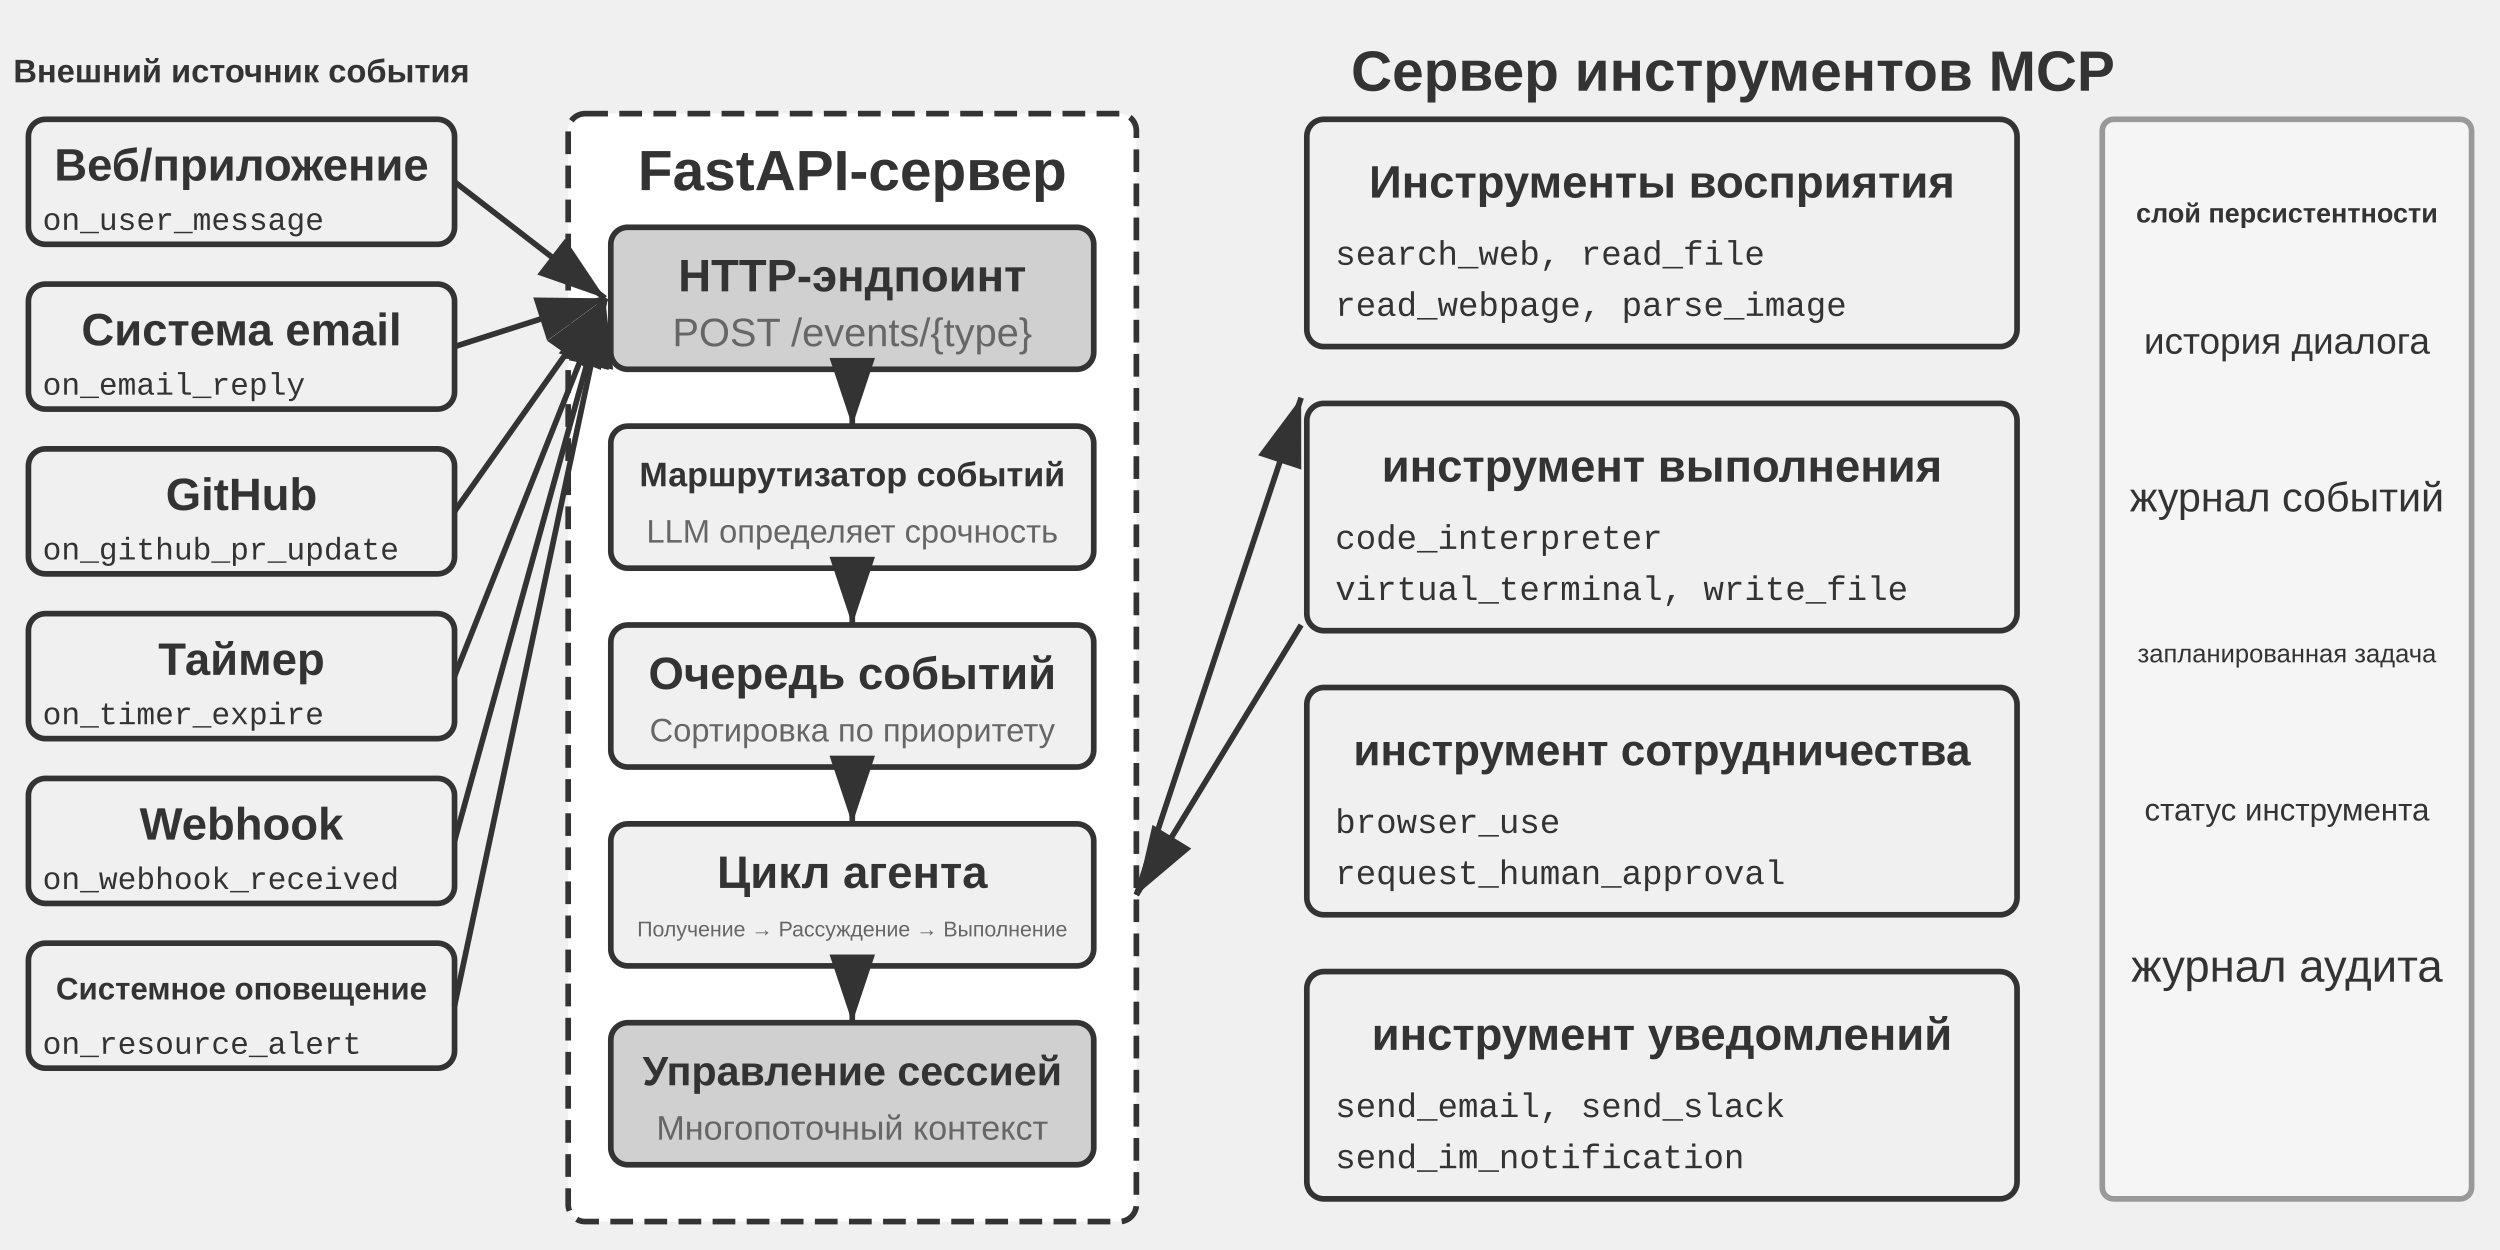
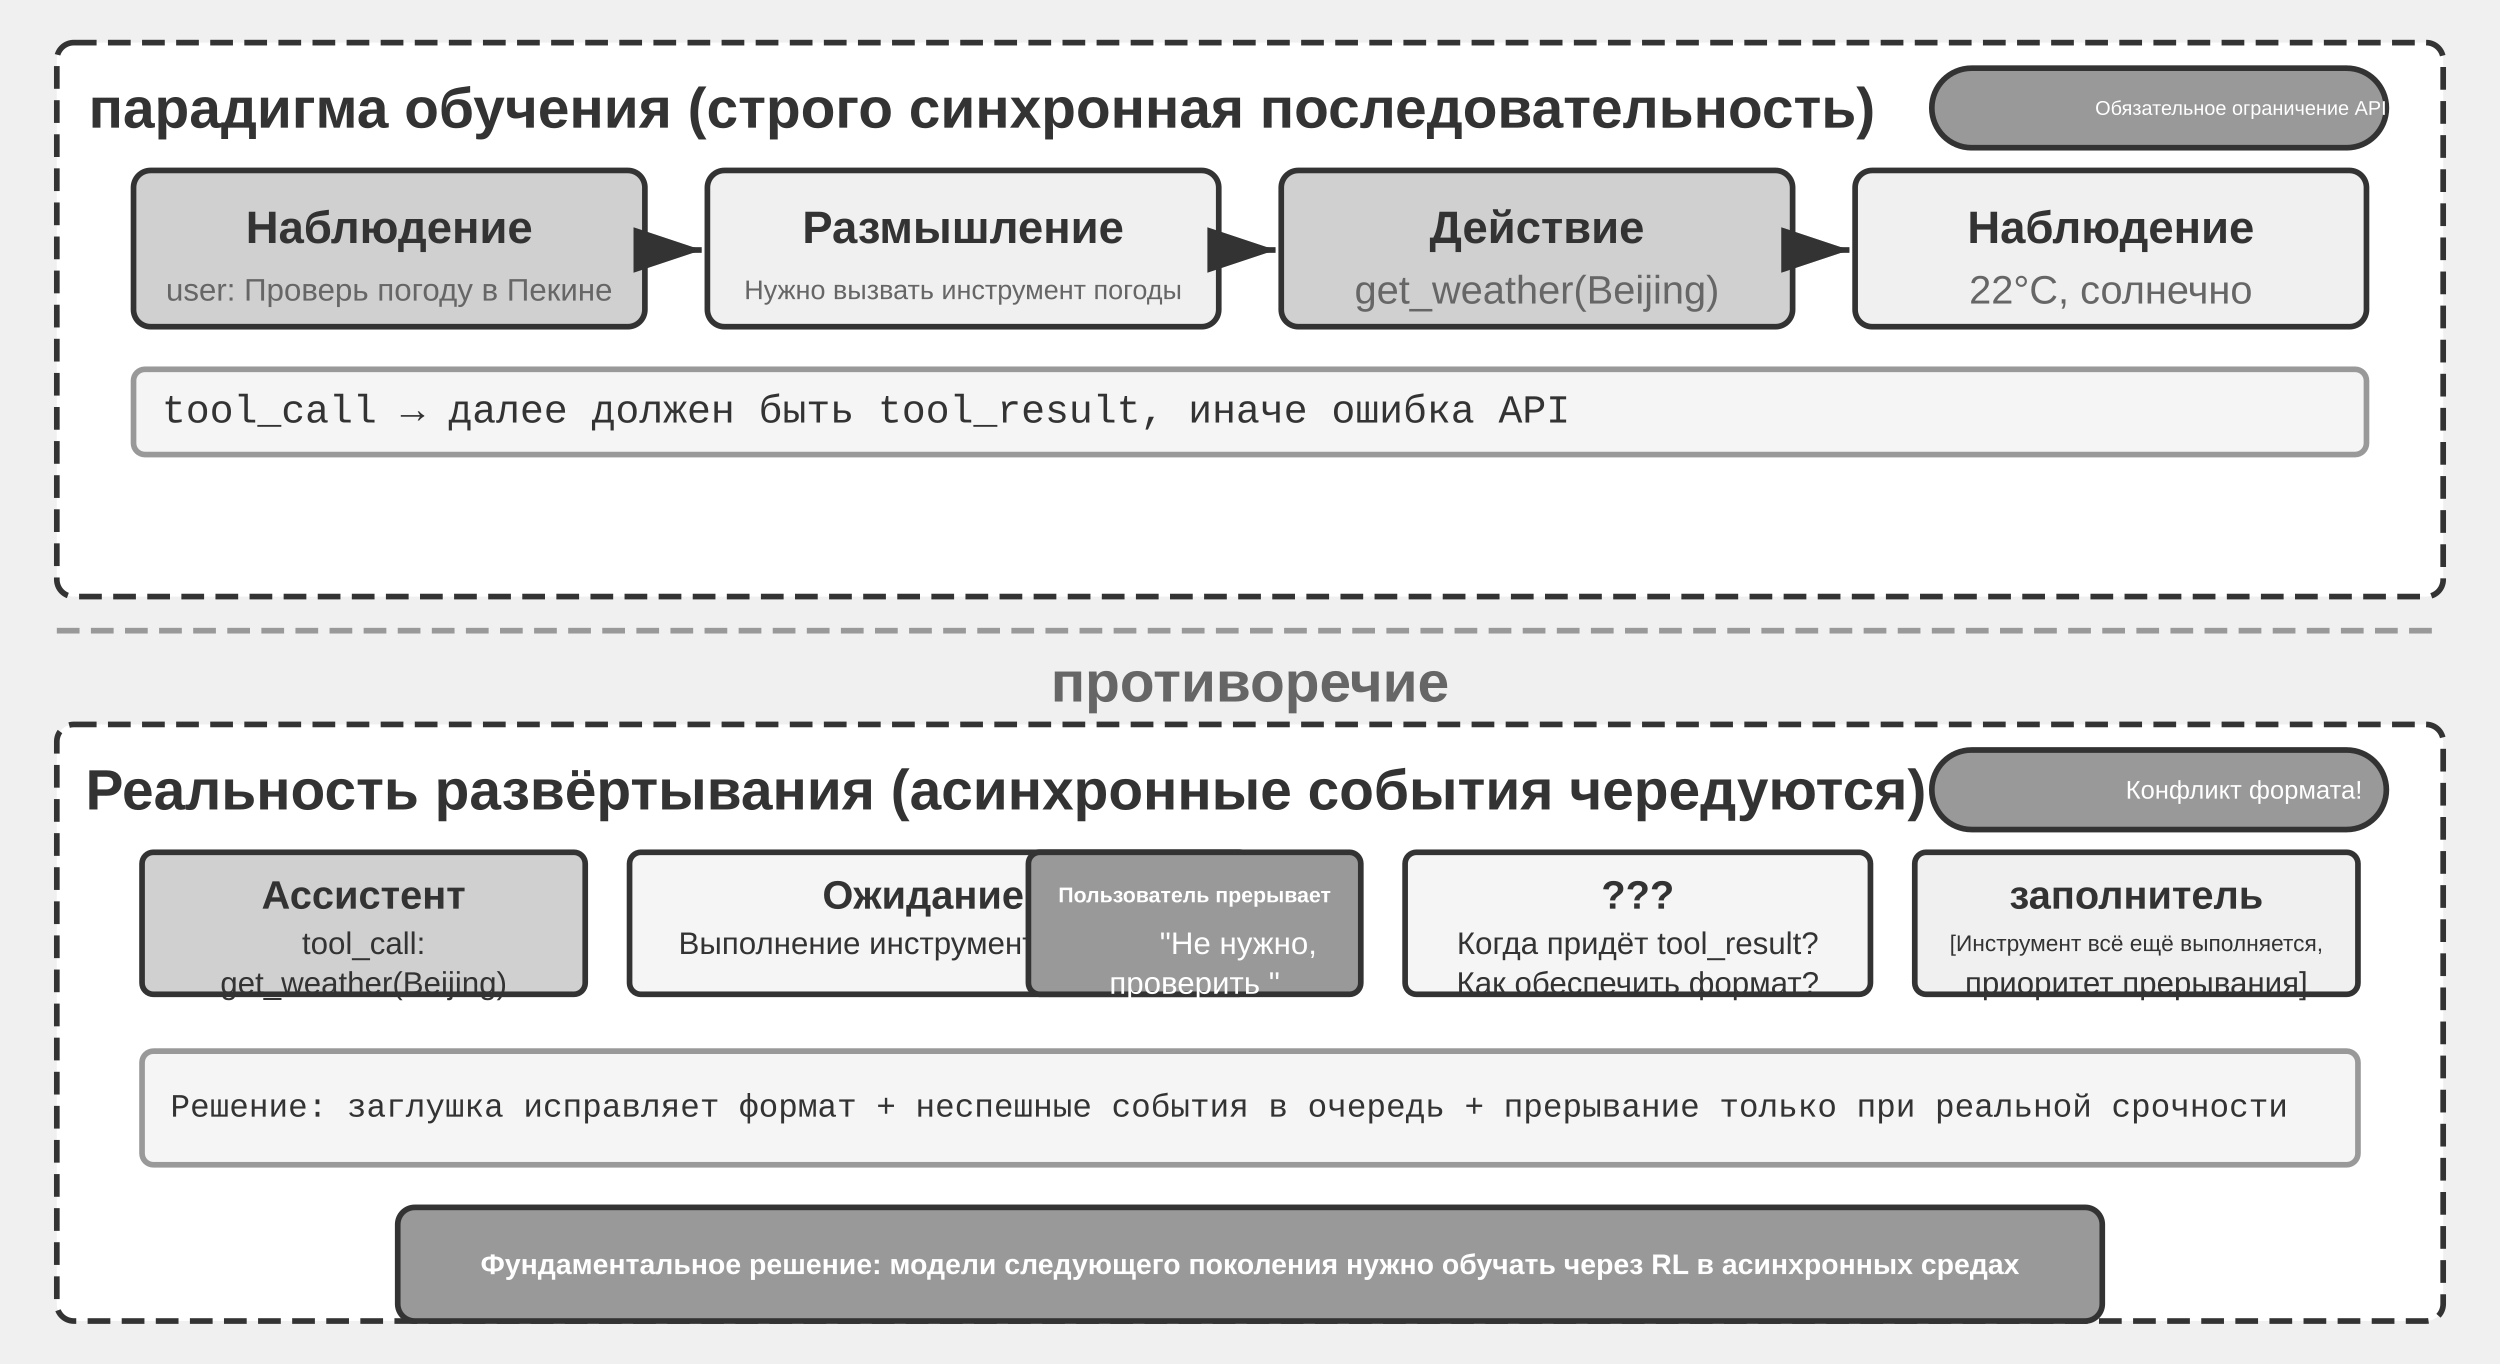
- <svg xmlns="http://www.w3.org/2000/svg" viewBox="0 40 880 440" width="880" height="440" style="background:#ffffff">
+ <svg xmlns="http://www.w3.org/2000/svg" viewBox="0 40 880 480" width="880" height="480" style="background:#ffffff">
  <defs>
    <marker id="ah" markerWidth="12" markerHeight="8" refX="12" refY="4" orient="auto">
      <polygon points="0 0, 12 4, 0 8" fill="#333333" />
    </marker>
    <marker id="ah-light" markerWidth="12" markerHeight="8" refX="12" refY="4" orient="auto">
      <polygon points="0 0, 12 4, 0 8" fill="#999999" />
    </marker>
  </defs>
-   <text x="85" y="65" font-family="Arial, 'Helvetica Neue', Helvetica, 'PingFang SC', 'Microsoft YaHei', sans-serif" font-size="11.5" fill="#333333" text-anchor="middle" dominant-baseline="central" font-weight="bold">Внешний источник события</text>
-   <rect x="10" y="82" width="150" height="44" rx="6" fill="#f0f0f0" stroke="#333333" stroke-width="2" />
-   <text x="85" y="98" font-family="Arial, 'Helvetica Neue', Helvetica, 'PingFang SC', 'Microsoft YaHei', sans-serif" font-size="16" fill="#333333" text-anchor="middle" dominant-baseline="central" font-weight="bold">Веб/приложение</text>
-   <text x="15" y="118" font-family="'Courier New', Courier, monospace" font-size="11" fill="#333333" text-anchor="start" dominant-baseline="central">on_user_message</text>
-   <rect x="10" y="140" width="150" height="44" rx="6" fill="#f0f0f0" stroke="#333333" stroke-width="2" />
-   <text x="85" y="156" font-family="Arial, 'Helvetica Neue', Helvetica, 'PingFang SC', 'Microsoft YaHei', sans-serif" font-size="16" fill="#333333" text-anchor="middle" dominant-baseline="central" font-weight="bold">Система email</text>
-   <text x="15" y="176" font-family="'Courier New', Courier, monospace" font-size="11" fill="#333333" text-anchor="start" dominant-baseline="central">on_email_reply</text>
-   <rect x="10" y="198" width="150" height="44" rx="6" fill="#f0f0f0" stroke="#333333" stroke-width="2" />
-   <text x="85" y="214" font-family="Arial, 'Helvetica Neue', Helvetica, 'PingFang SC', 'Microsoft YaHei', sans-serif" font-size="16" fill="#333333" text-anchor="middle" dominant-baseline="central" font-weight="bold">GitHub</text>
-   <text x="15" y="234" font-family="'Courier New', Courier, monospace" font-size="11" fill="#333333" text-anchor="start" dominant-baseline="central">on_github_pr_update</text>
-   <rect x="10" y="256" width="150" height="44" rx="6" fill="#f0f0f0" stroke="#333333" stroke-width="2" />
-   <text x="85" y="272" font-family="Arial, 'Helvetica Neue', Helvetica, 'PingFang SC', 'Microsoft YaHei', sans-serif" font-size="16" fill="#333333" text-anchor="middle" dominant-baseline="central" font-weight="bold">Таймер</text>
-   <text x="15" y="292" font-family="'Courier New', Courier, monospace" font-size="11" fill="#333333" text-anchor="start" dominant-baseline="central">on_timer_expire</text>
-   <rect x="10" y="314" width="150" height="44" rx="6" fill="#f0f0f0" stroke="#333333" stroke-width="2" />
-   <text x="85" y="330" font-family="Arial, 'Helvetica Neue', Helvetica, 'PingFang SC', 'Microsoft YaHei', sans-serif" font-size="16" fill="#333333" text-anchor="middle" dominant-baseline="central" font-weight="bold">Webhook</text>
-   <text x="15" y="350" font-family="'Courier New', Courier, monospace" font-size="11" fill="#333333" text-anchor="start" dominant-baseline="central">on_webhook_received</text>
-   <rect x="10" y="372" width="150" height="44" rx="6" fill="#f0f0f0" stroke="#333333" stroke-width="2" />
-   <text x="85" y="388" font-family="Arial, 'Helvetica Neue', Helvetica, 'PingFang SC', 'Microsoft YaHei', sans-serif" font-size="11" fill="#333333" text-anchor="middle" dominant-baseline="central" font-weight="bold">Системное оповещение</text>
-   <text x="15" y="408" font-family="'Courier New', Courier, monospace" font-size="11" fill="#333333" text-anchor="start" dominant-baseline="central">on_resource_alert</text>
-   <rect x="200" y="80" width="200" height="390" rx="6" fill="#ffffff" stroke="#333333" stroke-width="2" stroke-dasharray="8,4" />
-   <text x="300" y="100" font-family="Arial, 'Helvetica Neue', Helvetica, 'PingFang SC', 'Microsoft YaHei', sans-serif" font-size="20" fill="#333333" text-anchor="middle" dominant-baseline="central" font-weight="bold">FastAPI-сервер</text>
-   <rect x="215" y="120" width="170" height="50" rx="6" fill="#d0d0d0" stroke="#333333" stroke-width="2" />
-   <text x="300" y="137" font-family="Arial, 'Helvetica Neue', Helvetica, 'PingFang SC', 'Microsoft YaHei', sans-serif" font-size="16" fill="#333333" text-anchor="middle" dominant-baseline="central" font-weight="bold">HTTP-эндпоинт</text>
-   <text x="300" y="157" font-family="Arial, 'Helvetica Neue', Helvetica, 'PingFang SC', 'Microsoft YaHei', sans-serif" font-size="14" fill="#666666" text-anchor="middle" dominant-baseline="central" font-weight="normal">POST /events/{type}</text>
-   <rect x="215" y="190" width="170" height="50" rx="6" fill="#f0f0f0" stroke="#333333" stroke-width="2" />
-   <text x="300" y="207" font-family="Arial, 'Helvetica Neue', Helvetica, 'PingFang SC', 'Microsoft YaHei', sans-serif" font-size="12" fill="#333333" text-anchor="middle" dominant-baseline="central" font-weight="bold">Маршрутизатор событий</text>
-   <text x="300" y="227" font-family="Arial, 'Helvetica Neue', Helvetica, 'PingFang SC', 'Microsoft YaHei', sans-serif" font-size="11.5" fill="#666666" text-anchor="middle" dominant-baseline="central" font-weight="normal">LLM определяет срочность</text>
-   <rect x="215" y="260" width="170" height="50" rx="6" fill="#f0f0f0" stroke="#333333" stroke-width="2" />
-   <text x="300" y="277" font-family="Arial, 'Helvetica Neue', Helvetica, 'PingFang SC', 'Microsoft YaHei', sans-serif" font-size="16" fill="#333333" text-anchor="middle" dominant-baseline="central" font-weight="bold">Очередь событий</text>
-   <text x="300" y="297" font-family="Arial, 'Helvetica Neue', Helvetica, 'PingFang SC', 'Microsoft YaHei', sans-serif" font-size="11.5" fill="#666666" text-anchor="middle" dominant-baseline="central" font-weight="normal">Сортировка по приоритету</text>
-   <rect x="215" y="330" width="170" height="50" rx="6" fill="#f0f0f0" stroke="#333333" stroke-width="2" />
-   <text x="300" y="347" font-family="Arial, 'Helvetica Neue', Helvetica, 'PingFang SC', 'Microsoft YaHei', sans-serif" font-size="16" fill="#333333" text-anchor="middle" dominant-baseline="central" font-weight="bold">Цикл агента</text>
-   <text x="300" y="367" font-family="Arial, 'Helvetica Neue', Helvetica, 'PingFang SC', 'Microsoft YaHei', sans-serif" font-size="7.5" fill="#666666" text-anchor="middle" dominant-baseline="central" font-weight="normal">Получение → Рассуждение → Выполнение</text>
-   <rect x="215" y="400" width="170" height="50" rx="6" fill="#d0d0d0" stroke="#333333" stroke-width="2" />
-   <text x="300" y="417" font-family="Arial, 'Helvetica Neue', Helvetica, 'PingFang SC', 'Microsoft YaHei', sans-serif" font-size="14.5" fill="#333333" text-anchor="middle" dominant-baseline="central" font-weight="bold">Управление сессией</text>
-   <text x="300" y="437" font-family="Arial, 'Helvetica Neue', Helvetica, 'PingFang SC', 'Microsoft YaHei', sans-serif" font-size="12" fill="#666666" text-anchor="middle" dominant-baseline="central" font-weight="normal">Многопоточный контекст</text>
-   <line x1="300" y1="170" x2="300" y2="190" stroke="#333333" stroke-width="2" marker-end="url(#ah)" />
-   <line x1="300" y1="240" x2="300" y2="260" stroke="#333333" stroke-width="2" marker-end="url(#ah)" />
-   <line x1="300" y1="310" x2="300" y2="330" stroke="#333333" stroke-width="2" marker-end="url(#ah)" />
-   <line x1="300" y1="380" x2="300" y2="400" stroke="#333333" stroke-width="2" marker-end="url(#ah)" />
-   <line x1="160" y1="104" x2="213" y2="145" stroke="#333333" stroke-width="2" marker-end="url(#ah)" />
-   <line x1="160" y1="162" x2="213" y2="145" stroke="#333333" stroke-width="2" marker-end="url(#ah)" />
-   <line x1="160" y1="220" x2="213" y2="145" stroke="#333333" stroke-width="2" marker-end="url(#ah)" />
-   <line x1="160" y1="278" x2="213" y2="145" stroke="#333333" stroke-width="2" marker-end="url(#ah)" />
-   <line x1="160" y1="336" x2="213" y2="145" stroke="#333333" stroke-width="2" marker-end="url(#ah)" />
-   <line x1="160" y1="394" x2="213" y2="145" stroke="#333333" stroke-width="2" marker-end="url(#ah)" />
-   <text x="610" y="65" font-family="Arial, 'Helvetica Neue', Helvetica, 'PingFang SC', 'Microsoft YaHei', sans-serif" font-size="20" fill="#333333" text-anchor="middle" dominant-baseline="central" font-weight="bold">Сервер инструментов MCP</text>
-   <rect x="460" y="82" width="250" height="80" rx="6" fill="#f0f0f0" stroke="#333333" stroke-width="2" />
-   <text x="585" y="104" font-family="Arial, 'Helvetica Neue', Helvetica, 'PingFang SC', 'Microsoft YaHei', sans-serif" font-size="16" fill="#333333" text-anchor="middle" dominant-baseline="central" font-weight="bold">Инструменты восприятия</text>
-   <text x="470" y="130" font-family="'Courier New', Courier, monospace" font-size="12" fill="#333333" text-anchor="start" dominant-baseline="central">search_web, read_file</text>
-   <text x="470" y="148" font-family="'Courier New', Courier, monospace" font-size="12" fill="#333333" text-anchor="start" dominant-baseline="central">read_webpage, parse_image</text>
-   <rect x="460" y="182" width="250" height="80" rx="6" fill="#f0f0f0" stroke="#333333" stroke-width="2" />
-   <text x="585" y="204" font-family="Arial, 'Helvetica Neue', Helvetica, 'PingFang SC', 'Microsoft YaHei', sans-serif" font-size="16" fill="#333333" text-anchor="middle" dominant-baseline="central" font-weight="bold">инструмент выполнения</text>
-   <text x="470" y="230" font-family="'Courier New', Courier, monospace" font-size="12" fill="#333333" text-anchor="start" dominant-baseline="central">code_interpreter</text>
-   <text x="470" y="248" font-family="'Courier New', Courier, monospace" font-size="12" fill="#333333" text-anchor="start" dominant-baseline="central">virtual_terminal, write_file</text>
-   <rect x="460" y="282" width="250" height="80" rx="6" fill="#f0f0f0" stroke="#333333" stroke-width="2" />
-   <text x="585" y="304" font-family="Arial, 'Helvetica Neue', Helvetica, 'PingFang SC', 'Microsoft YaHei', sans-serif" font-size="15.5" fill="#333333" text-anchor="middle" dominant-baseline="central" font-weight="bold">инструмент сотрудничества</text>
-   <text x="470" y="330" font-family="'Courier New', Courier, monospace" font-size="12" fill="#333333" text-anchor="start" dominant-baseline="central">browser_use</text>
-   <text x="470" y="348" font-family="'Courier New', Courier, monospace" font-size="12" fill="#333333" text-anchor="start" dominant-baseline="central">request_human_approval</text>
-   <rect x="460" y="382" width="250" height="80" rx="6" fill="#f0f0f0" stroke="#333333" stroke-width="2" />
-   <text x="585" y="404" font-family="Arial, 'Helvetica Neue', Helvetica, 'PingFang SC', 'Microsoft YaHei', sans-serif" font-size="16" fill="#333333" text-anchor="middle" dominant-baseline="central" font-weight="bold">инструмент уведомлений</text>
-   <text x="470" y="430" font-family="'Courier New', Courier, monospace" font-size="12" fill="#333333" text-anchor="start" dominant-baseline="central">send_email, send_slack</text>
-   <text x="470" y="448" font-family="'Courier New', Courier, monospace" font-size="12" fill="#333333" text-anchor="start" dominant-baseline="central">send_im_notification</text>
-   <line x1="400" y1="355" x2="458" y2="180" stroke="#333333" stroke-width="2" marker-end="url(#ah)" />
-   <line x1="458" y1="260" x2="400" y2="355" stroke="#333333" stroke-width="2" marker-end="url(#ah)" />
-   <rect x="740" y="82" width="130" height="380" rx="4" fill="#f5f5f5" stroke="#999999" stroke-width="2" />
-   <text x="805" y="115" font-family="Arial, 'Helvetica Neue', Helvetica, 'PingFang SC', 'Microsoft YaHei', sans-serif" font-size="9.5" fill="#333333" text-anchor="middle" dominant-baseline="central" font-weight="bold">слой персистентности</text>
-   <text x="805" y="160" font-family="Arial, 'Helvetica Neue', Helvetica, 'PingFang SC', 'Microsoft YaHei', sans-serif" font-size="13" fill="#333333" text-anchor="middle" dominant-baseline="central" font-weight="normal">история диалога</text>
-   <text x="805" y="215" font-family="Arial, 'Helvetica Neue', Helvetica, 'PingFang SC', 'Microsoft YaHei', sans-serif" font-size="14.5" fill="#333333" text-anchor="middle" dominant-baseline="central" font-weight="normal">журнал событий</text>
-   <text x="805" y="270" font-family="Arial, 'Helvetica Neue', Helvetica, 'PingFang SC', 'Microsoft YaHei', sans-serif" font-size="9" fill="#333333" text-anchor="middle" dominant-baseline="central" font-weight="normal">запланированная задача</text>
-   <text x="805" y="325" font-family="Arial, 'Helvetica Neue', Helvetica, 'PingFang SC', 'Microsoft YaHei', sans-serif" font-size="11" fill="#333333" text-anchor="middle" dominant-baseline="central" font-weight="normal">статус инструмента</text>
-   <text x="805" y="380" font-family="Arial, 'Helvetica Neue', Helvetica, 'PingFang SC', 'Microsoft YaHei', sans-serif" font-size="16" fill="#333333" text-anchor="middle" dominant-baseline="central" font-weight="normal">журнал аудита</text>
+   <rect x="20" y="55" width="840" height="195" rx="6" fill="#ffffff" stroke="#333333" stroke-width="2" stroke-dasharray="8,4" />
+   <text x="31.2" y="78" font-family="Arial, 'Helvetica Neue', Helvetica, 'PingFang SC', 'Microsoft YaHei', sans-serif" font-size="20" fill="#333333" text-anchor="start" dominant-baseline="central" font-weight="bold">парадигма обучения (строго синхронная последовательность)</text>
+   <rect x="680" y="64" width="160" height="28" rx="14" fill="#999999" stroke="#333333" stroke-width="2" />
+   <text x="788.8" y="78.0" font-family="Arial, 'Helvetica Neue', Helvetica, 'PingFang SC', 'Microsoft YaHei', sans-serif" font-size="7" fill="#ffffff" text-anchor="middle" dominant-baseline="central" font-weight="normal">Обязательное ограничение API</text>
+   <rect x="47.0" y="100" width="180" height="55" rx="6" fill="#d0d0d0" stroke="#333333" stroke-width="2" />
+   <text x="137.0" y="120" font-family="Arial, 'Helvetica Neue', Helvetica, 'PingFang SC', 'Microsoft YaHei', sans-serif" font-size="16" fill="#333333" text-anchor="middle" dominant-baseline="central" font-weight="bold">Наблюдение</text>
+   <text x="137.0" y="142" font-family="Arial, 'Helvetica Neue', Helvetica, 'PingFang SC', 'Microsoft YaHei', sans-serif" font-size="11" fill="#666666" text-anchor="middle" dominant-baseline="central" font-weight="normal">user: Проверь погоду в Пекине</text>
+   <line x1="229.0" y1="128" x2="247.0" y2="128" stroke="#333333" stroke-width="2" marker-end="url(#ah)" />
+   <rect x="249.0" y="100" width="180" height="55" rx="6" fill="#f0f0f0" stroke="#333333" stroke-width="2" />
+   <text x="339.0" y="120" font-family="Arial, 'Helvetica Neue', Helvetica, 'PingFang SC', 'Microsoft YaHei', sans-serif" font-size="16" fill="#333333" text-anchor="middle" dominant-baseline="central" font-weight="bold">Размышление</text>
+   <text x="339.0" y="142" font-family="Arial, 'Helvetica Neue', Helvetica, 'PingFang SC', 'Microsoft YaHei', sans-serif" font-size="9.5" fill="#666666" text-anchor="middle" dominant-baseline="central" font-weight="normal">Нужно вызвать инструмент погоды</text>
+   <line x1="431.0" y1="128" x2="449.0" y2="128" stroke="#333333" stroke-width="2" marker-end="url(#ah)" />
+   <rect x="451.0" y="100" width="180" height="55" rx="6" fill="#d0d0d0" stroke="#333333" stroke-width="2" />
+   <text x="541.0" y="120" font-family="Arial, 'Helvetica Neue', Helvetica, 'PingFang SC', 'Microsoft YaHei', sans-serif" font-size="16" fill="#333333" text-anchor="middle" dominant-baseline="central" font-weight="bold">Действие</text>
+   <text x="541.0" y="142" font-family="Arial, 'Helvetica Neue', Helvetica, 'PingFang SC', 'Microsoft YaHei', sans-serif" font-size="14" fill="#666666" text-anchor="middle" dominant-baseline="central" font-weight="normal">get_weather(Beijing)</text>
+   <line x1="633.0" y1="128" x2="651.0" y2="128" stroke="#333333" stroke-width="2" marker-end="url(#ah)" />
+   <rect x="653.0" y="100" width="180" height="55" rx="6" fill="#f0f0f0" stroke="#333333" stroke-width="2" />
+   <text x="743.0" y="120" font-family="Arial, 'Helvetica Neue', Helvetica, 'PingFang SC', 'Microsoft YaHei', sans-serif" font-size="16" fill="#333333" text-anchor="middle" dominant-baseline="central" font-weight="bold">Наблюдение</text>
+   <text x="743.0" y="142" font-family="Arial, 'Helvetica Neue', Helvetica, 'PingFang SC', 'Microsoft YaHei', sans-serif" font-size="14" fill="#666666" text-anchor="middle" dominant-baseline="central" font-weight="normal">22°C, солнечно</text>
+   <rect x="47.0" y="170" width="786" height="30" rx="4" fill="#f5f5f5" stroke="#999999" stroke-width="2" />
+   <text x="57.0" y="185" font-family="'Courier New', Courier, monospace" font-size="14" fill="#333333" text-anchor="start" dominant-baseline="central">tool_call → далее должен быть tool_result, иначе ошибка API</text>
+   <line x1="20" y1="262" x2="860" y2="262" stroke="#999999" stroke-width="2" stroke-dasharray="8,4" />
+   <text x="440.0" y="280" font-family="Arial, 'Helvetica Neue', Helvetica, 'PingFang SC', 'Microsoft YaHei', sans-serif" font-size="20" fill="#666666" text-anchor="middle" dominant-baseline="central" font-weight="bold">противоречие</text>
+   <rect x="20" y="295" width="840" height="210" rx="6" fill="#ffffff" stroke="#333333" stroke-width="2" stroke-dasharray="8,4" />
+   <text x="30.1" y="318" font-family="Arial, 'Helvetica Neue', Helvetica, 'PingFang SC', 'Microsoft YaHei', sans-serif" font-size="20" fill="#333333" text-anchor="start" dominant-baseline="central" font-weight="bold">Реальность развёртывания (асинхронные события чередуются)</text>
+   <rect x="680" y="304" width="160" height="28" rx="14" fill="#999999" stroke="#333333" stroke-width="2" />
+   <text x="789.9" y="318.0" font-family="Arial, 'Helvetica Neue', Helvetica, 'PingFang SC', 'Microsoft YaHei', sans-serif" font-size="9" fill="#ffffff" text-anchor="middle" dominant-baseline="central" font-weight="normal">Конфликт формата!</text>
+   <rect x="50.0" y="340" width="156.0" height="50" rx="4" fill="#d0d0d0" stroke="#333333" stroke-width="2" />
+   <text x="128.0" y="355" font-family="Arial, 'Helvetica Neue', Helvetica, 'PingFang SC', 'Microsoft YaHei', sans-serif" font-size="14" fill="#333333" text-anchor="middle" dominant-baseline="central" font-weight="bold">Ассистент</text>
+   <text x="128.0" y="372" font-family="Arial, 'Helvetica Neue', Helvetica, 'PingFang SC', 'Microsoft YaHei', sans-serif" font-size="11" fill="#333333" text-anchor="middle" dominant-baseline="central" font-weight="normal">tool_call:</text>
+   <text x="128.0" y="386" font-family="Arial, 'Helvetica Neue', Helvetica, 'PingFang SC', 'Microsoft YaHei', sans-serif" font-size="11" fill="#333333" text-anchor="middle" dominant-baseline="central" font-weight="normal">get_weather(Beijing)</text>
+   <rect x="221.6" y="340" width="218.4" height="50" rx="4" fill="#f5f5f5" stroke="#333333" stroke-width="2" />
+   <text x="330.8" y="355" font-family="Arial, 'Helvetica Neue', Helvetica, 'PingFang SC', 'Microsoft YaHei', sans-serif" font-size="14" fill="#333333" text-anchor="middle" dominant-baseline="central" font-weight="bold">Ожидание...</text>
+   <text x="315.4" y="372" font-family="Arial, 'Helvetica Neue', Helvetica, 'PingFang SC', 'Microsoft YaHei', sans-serif" font-size="11" fill="#333333" text-anchor="middle" dominant-baseline="central" font-weight="normal">Выполнение инструмента ~5с</text>
+   <rect x="362.0" y="340" width="117" height="50" rx="4" fill="#999999" stroke="#333333" stroke-width="2" />
+   <text x="420.5" y="355" font-family="Arial, 'Helvetica Neue', Helvetica, 'PingFang SC', 'Microsoft YaHei', sans-serif" font-size="7.5" fill="#ffffff" text-anchor="middle" dominant-baseline="central" font-weight="bold">Пользователь прерывает</text>
+   <text x="435.9" y="372" font-family="Arial, 'Helvetica Neue', Helvetica, 'PingFang SC', 'Microsoft YaHei', sans-serif" font-size="11" fill="#ffffff" text-anchor="middle" dominant-baseline="central" font-weight="normal">"Не нужно, </text>
+   <text x="420.5" y="386" font-family="Arial, 'Helvetica Neue', Helvetica, 'PingFang SC', 'Microsoft YaHei', sans-serif" font-size="11" fill="#ffffff" text-anchor="middle" dominant-baseline="central" font-weight="normal">проверить "</text>
+   <rect x="494.6" y="340" width="163.8" height="50" rx="4" fill="#f5f5f5" stroke="#333333" stroke-width="2" />
+   <text x="576.5" y="355" font-family="Arial, 'Helvetica Neue', Helvetica, 'PingFang SC', 'Microsoft YaHei', sans-serif" font-size="14" fill="#333333" text-anchor="middle" dominant-baseline="central" font-weight="bold">???</text>
+   <text x="576.5" y="372" font-family="Arial, 'Helvetica Neue', Helvetica, 'PingFang SC', 'Microsoft YaHei', sans-serif" font-size="11" fill="#333333" text-anchor="middle" dominant-baseline="central" font-weight="normal">Когда придёт tool_result? </text>
+   <text x="576.5" y="386" font-family="Arial, 'Helvetica Neue', Helvetica, 'PingFang SC', 'Microsoft YaHei', sans-serif" font-size="11" fill="#333333" text-anchor="middle" dominant-baseline="central" font-weight="normal">Как обеспечить формат?</text>
+   <rect x="674.0" y="340" width="156.0" height="50" rx="4" fill="#f0f0f0" stroke="#333333" stroke-width="2" />
+   <text x="752.0" y="355" font-family="Arial, 'Helvetica Neue', Helvetica, 'PingFang SC', 'Microsoft YaHei', sans-serif" font-size="14" fill="#333333" text-anchor="middle" dominant-baseline="central" font-weight="bold">заполнитель</text>
+   <text x="752.0" y="372" font-family="Arial, 'Helvetica Neue', Helvetica, 'PingFang SC', 'Microsoft YaHei', sans-serif" font-size="8" fill="#333333" text-anchor="middle" dominant-baseline="central" font-weight="normal">[Инструмент всё ещё выполняется, </text>
+   <text x="752.0" y="386" font-family="Arial, 'Helvetica Neue', Helvetica, 'PingFang SC', 'Microsoft YaHei', sans-serif" font-size="11" fill="#333333" text-anchor="middle" dominant-baseline="central" font-weight="normal">приоритет прерывания]</text>
+   <rect x="50" y="410" width="780" height="40" rx="4" fill="#f5f5f5" stroke="#999999" stroke-width="2" />
+   <text x="60" y="430" font-family="'Courier New', Courier, monospace" font-size="11.5" fill="#333333" text-anchor="start" dominant-baseline="central">Решение: заглушка исправляет формат + неспешные события в очередь + прерывание только при реальной срочности</text>
+   <rect x="140" y="465" width="600" height="40" rx="6" fill="#999999" stroke="#333333" stroke-width="2" />
+   <text x="440.0" y="485" font-family="Arial, 'Helvetica Neue', Helvetica, 'PingFang SC', 'Microsoft YaHei', sans-serif" font-size="10" fill="#ffffff" text-anchor="middle" dominant-baseline="central" font-weight="bold">Фундаментальное решение: модели следующего поколения нужно обучать через RL в асинхронных средах</text>
</svg>
